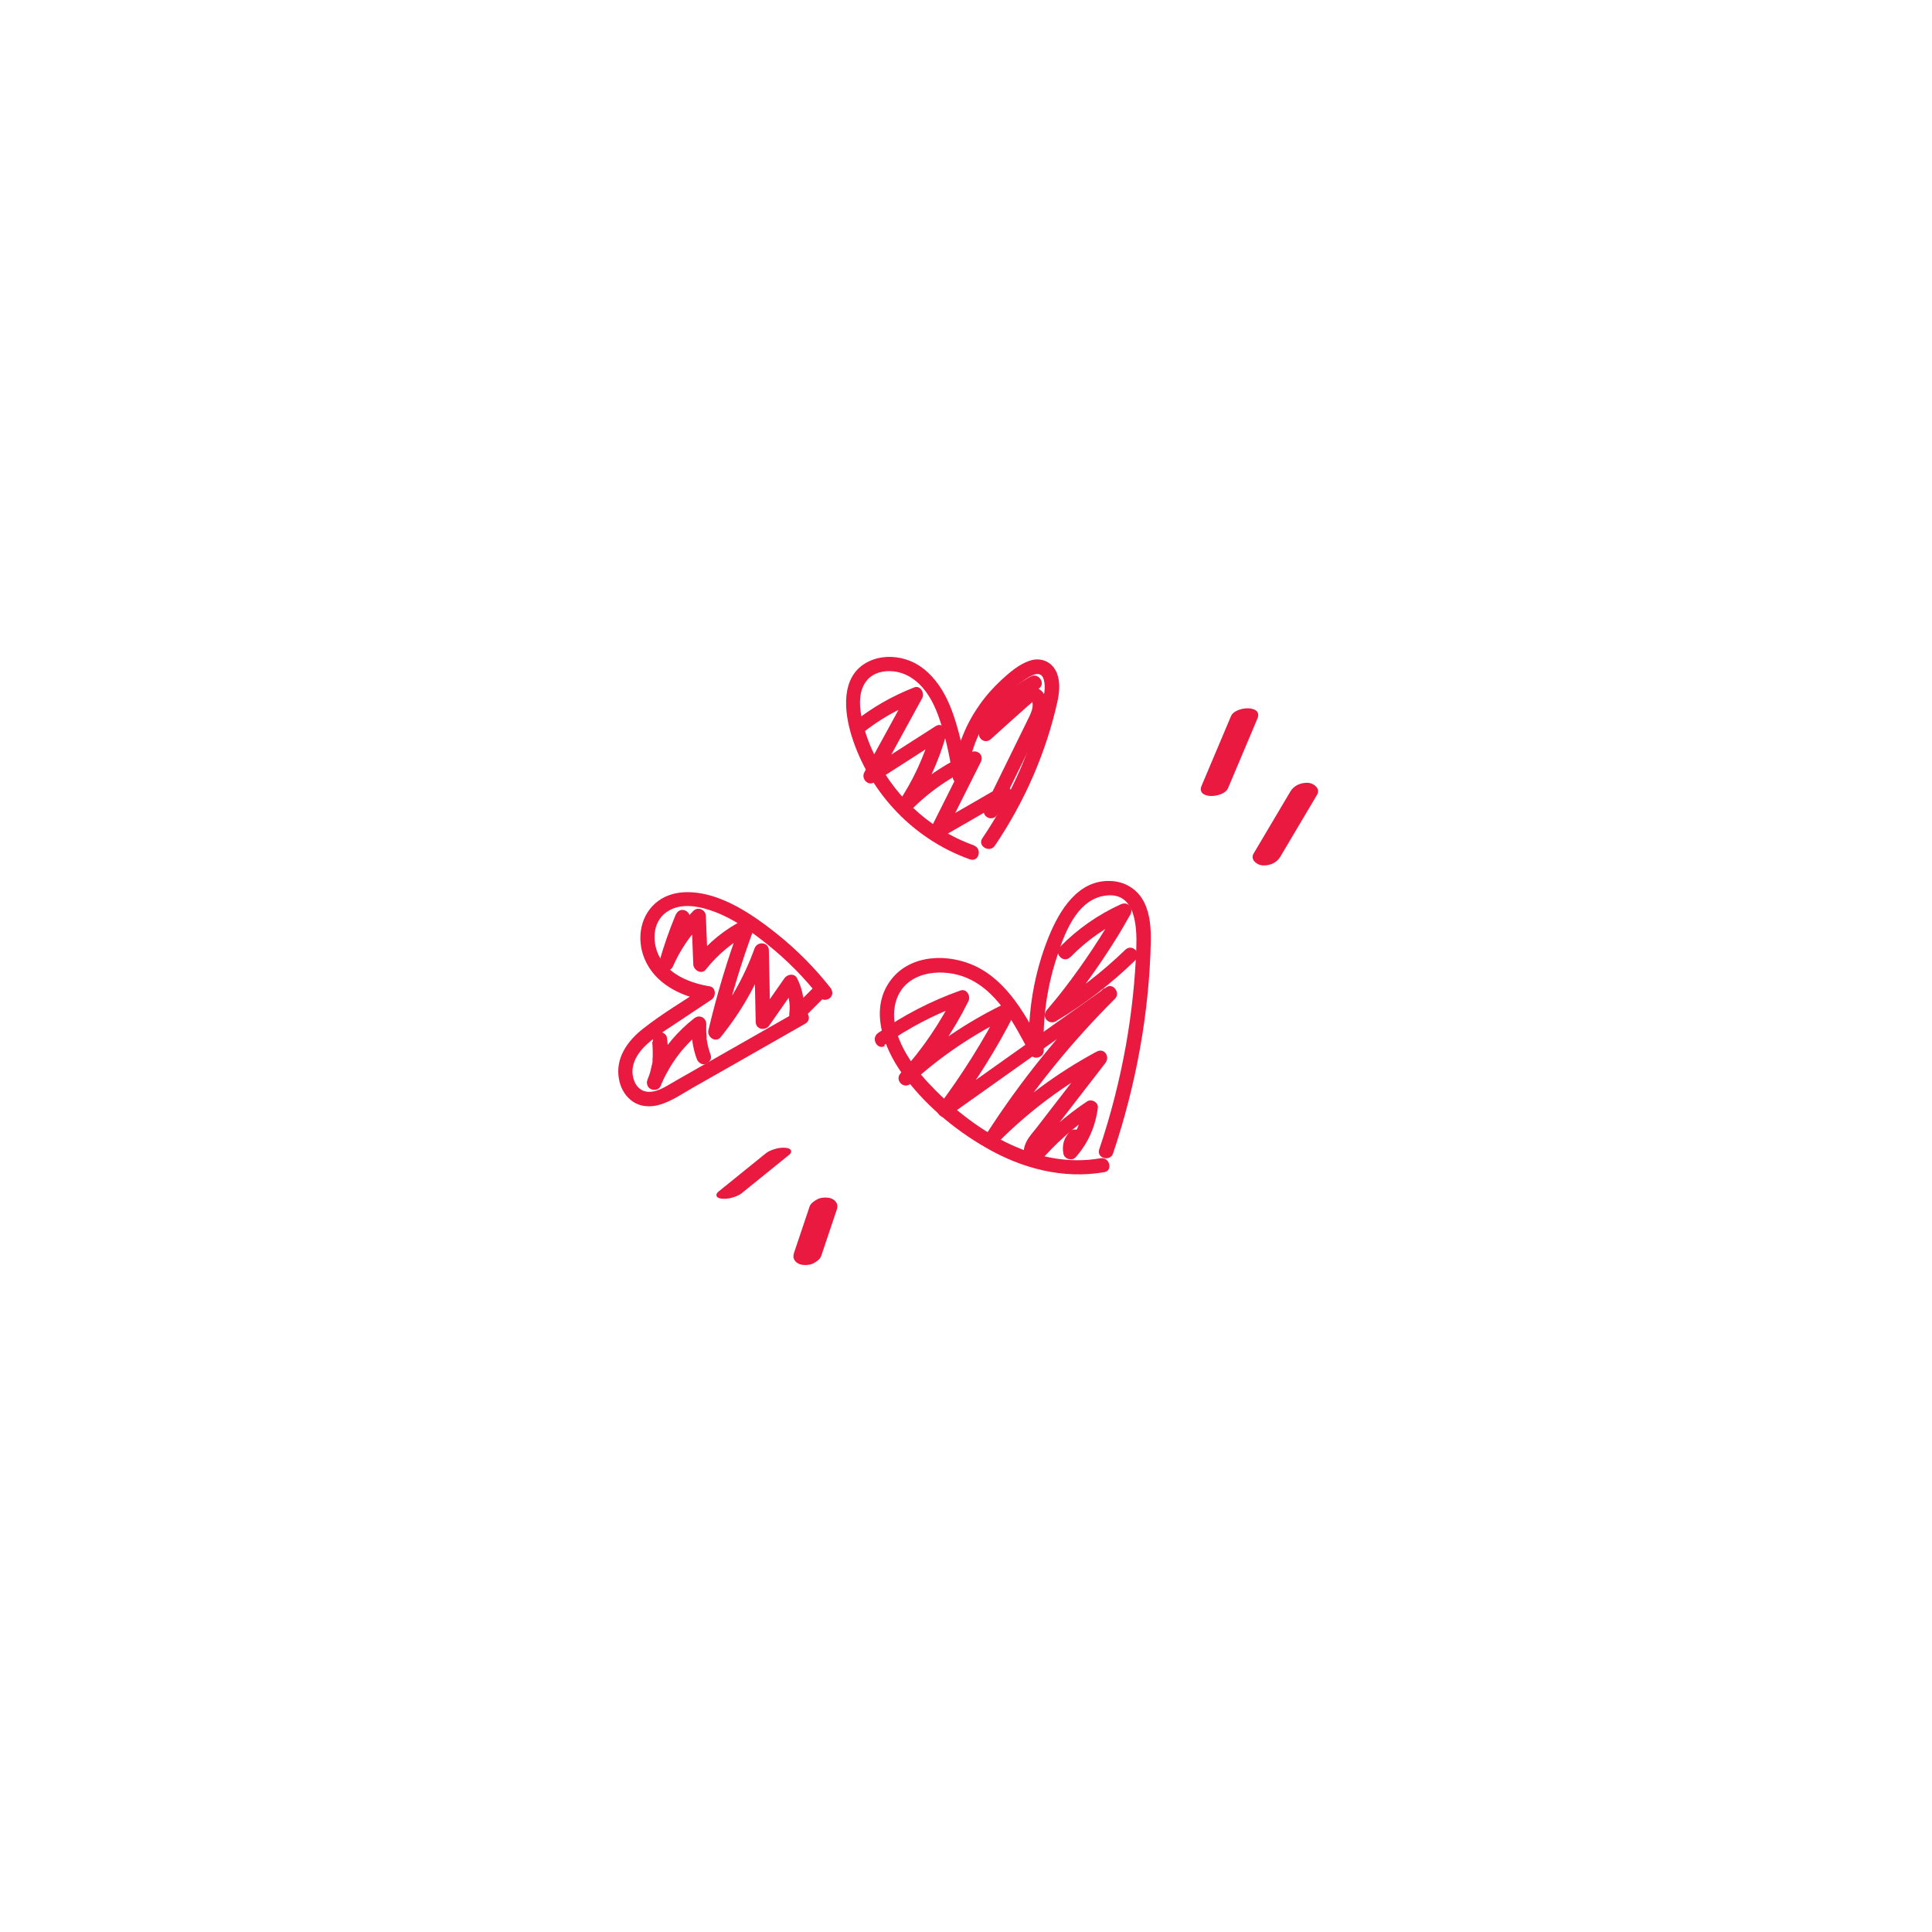
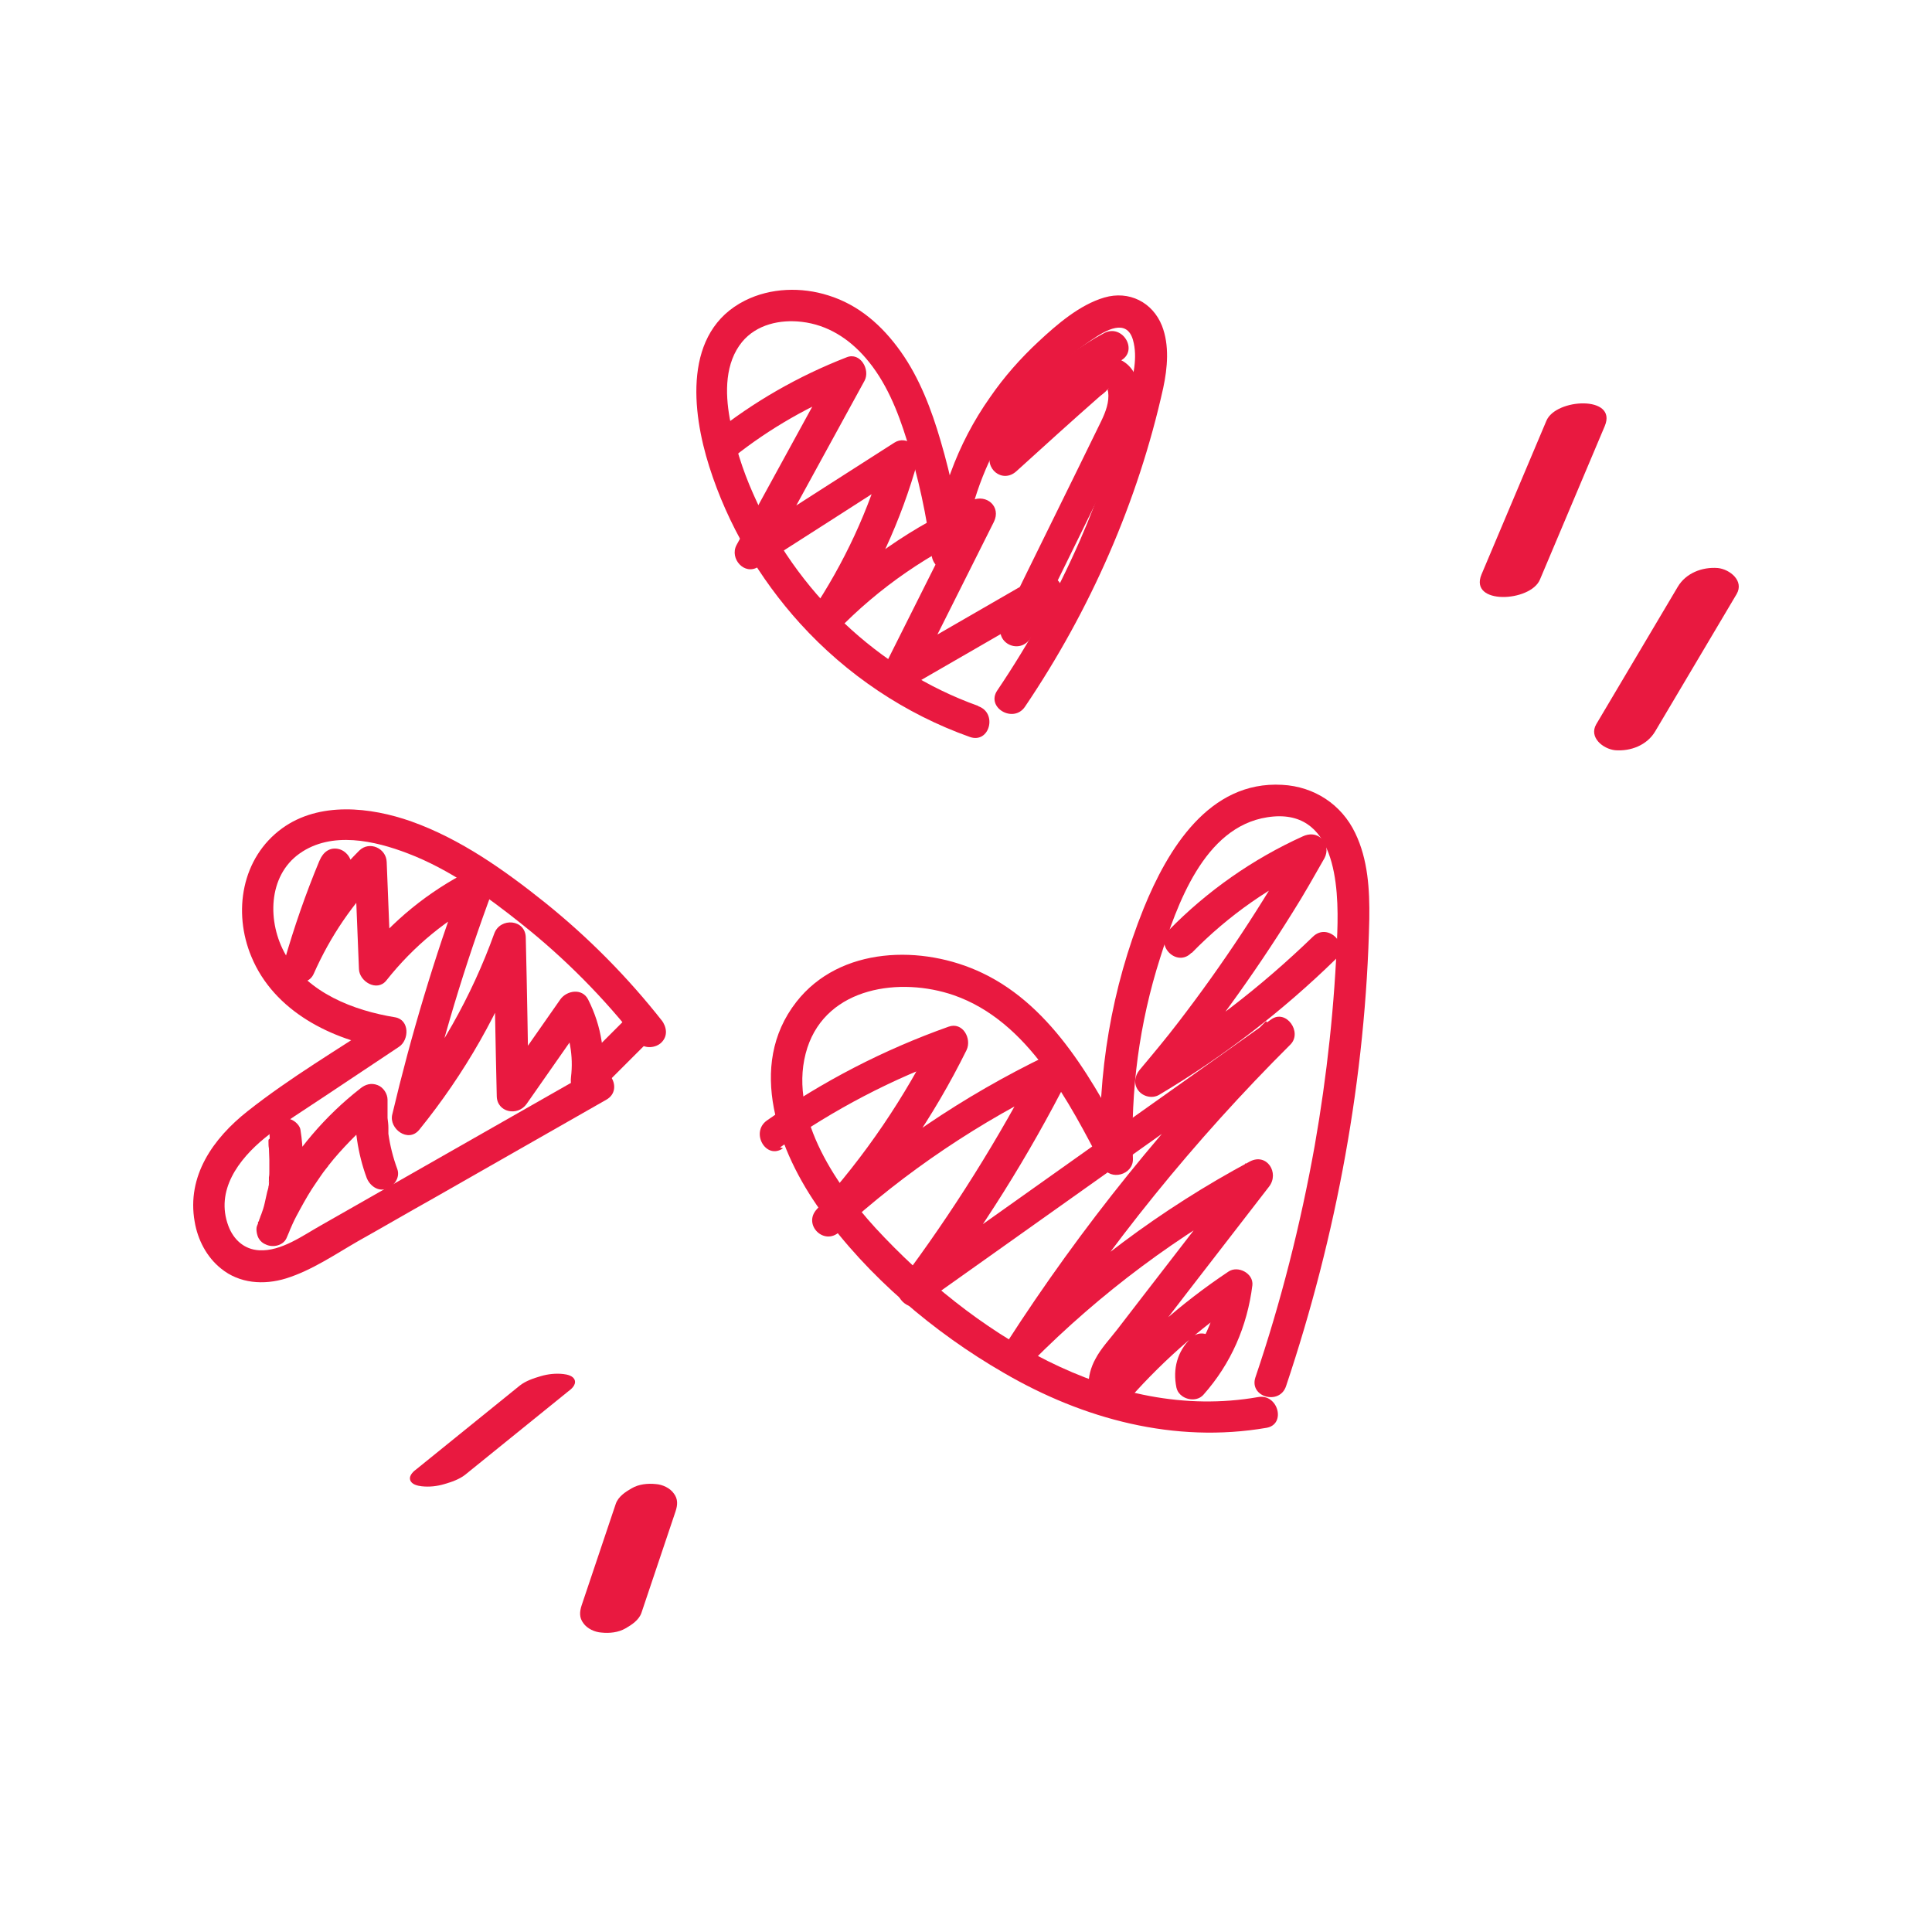
<svg xmlns="http://www.w3.org/2000/svg" width="100" height="100" viewBox="0 0 100 100" fill="none">
-   <path d="M50.395 43.751C48.045 42.911 46.125 41.061 45.125 38.781C44.875 38.221 44.685 37.621 44.575 37.011C44.465 36.401 44.465 35.711 44.865 35.221C45.205 34.811 45.755 34.691 46.265 34.751C46.865 34.821 47.365 35.141 47.755 35.591C48.235 36.141 48.515 36.841 48.725 37.521C48.995 38.401 49.195 39.301 49.305 40.211C49.365 40.691 50.005 40.701 50.055 40.211C50.255 38.201 51.395 36.281 53.075 35.161C53.385 34.951 53.875 34.661 54.025 35.171C54.145 35.591 54.025 36.041 53.925 36.451C53.645 37.621 53.265 38.771 52.785 39.871C52.245 41.101 51.595 42.281 50.845 43.391C50.575 43.791 51.225 44.171 51.495 43.771C53.025 41.511 54.145 38.961 54.735 36.301C54.835 35.831 54.885 35.301 54.705 34.841C54.485 34.291 53.935 34.011 53.355 34.181C52.775 34.351 52.245 34.811 51.815 35.211C51.385 35.611 51.005 36.041 50.675 36.521C49.905 37.611 49.445 38.891 49.315 40.221H50.065C49.955 39.311 49.775 38.411 49.515 37.531C49.305 36.811 49.025 36.071 48.585 35.451C48.145 34.831 47.595 34.351 46.885 34.131C46.255 33.931 45.535 33.951 44.935 34.251C43.475 34.981 43.685 36.851 44.095 38.141C44.525 39.501 45.265 40.761 46.225 41.821C47.315 43.021 48.685 43.941 50.205 44.481C50.665 44.641 50.855 43.921 50.405 43.761L50.395 43.751Z" fill="#E91940" />
-   <path d="M42.995 51.142C42.184 50.112 41.264 49.182 40.245 48.362C39.294 47.602 38.264 46.872 37.114 46.462C36.154 46.122 34.955 45.992 34.084 46.622C33.135 47.312 32.925 48.582 33.364 49.632C33.895 50.912 35.245 51.582 36.544 51.792L36.455 51.102C35.395 51.802 34.275 52.462 33.275 53.252C32.465 53.892 31.845 54.772 32.035 55.842C32.105 56.262 32.315 56.672 32.654 56.942C33.084 57.292 33.654 57.332 34.175 57.172C34.785 56.982 35.334 56.602 35.874 56.292C36.465 55.962 37.044 55.622 37.635 55.292C38.984 54.522 40.334 53.752 41.684 52.982C42.105 52.742 41.724 52.092 41.304 52.332C39.205 53.532 37.105 54.722 35.005 55.922C34.575 56.162 34.065 56.542 33.544 56.512C33.194 56.492 32.944 56.262 32.825 55.942C32.514 55.112 33.065 54.382 33.675 53.882C34.124 53.512 34.624 53.212 35.114 52.882C35.684 52.502 36.255 52.122 36.825 51.742C37.065 51.582 37.075 51.112 36.734 51.052C35.755 50.892 34.694 50.482 34.164 49.582C33.734 48.832 33.745 47.742 34.495 47.212C35.245 46.682 36.255 46.912 37.035 47.212C38.005 47.582 38.895 48.222 39.694 48.862C40.715 49.672 41.645 50.612 42.444 51.642C42.575 51.802 42.844 51.772 42.974 51.642C43.135 51.482 43.094 51.272 42.974 51.112L42.995 51.142Z" fill="#E91940" />
-   <path d="M56.955 59.952C53.515 60.552 50.235 58.412 47.995 55.992C47.025 54.932 45.905 53.272 46.395 51.762C46.865 50.332 48.575 50.102 49.825 50.532C51.575 51.142 52.525 53.032 53.325 54.562C53.495 54.892 54.035 54.742 54.025 54.372C53.965 52.772 54.175 51.182 54.665 49.652C55.055 48.422 55.685 46.592 57.175 46.362C58.775 46.112 58.855 47.952 58.815 49.062C58.755 50.742 58.575 52.412 58.285 54.062C57.955 55.902 57.495 57.722 56.895 59.492C56.745 59.952 57.465 60.152 57.615 59.692C58.795 56.172 59.485 52.452 59.565 48.742C59.575 48.062 59.535 47.352 59.235 46.732C58.915 46.062 58.275 45.642 57.525 45.602C55.805 45.502 54.835 47.122 54.275 48.502C53.525 50.362 53.185 52.382 53.265 54.382L53.965 54.192C53.135 52.622 52.175 50.812 50.495 50.012C49.095 49.342 47.155 49.382 46.135 50.692C44.965 52.192 45.715 54.202 46.705 55.582C47.805 57.122 49.365 58.442 50.995 59.382C52.865 60.472 55.005 61.042 57.155 60.672C57.625 60.592 57.425 59.862 56.955 59.952Z" fill="#E91940" />
-   <path d="M45.755 54.1C47.015 53.211 48.385 52.49 49.845 51.971L49.425 51.42C48.685 52.92 47.745 54.31 46.615 55.55C46.285 55.91 46.785 56.41 47.145 56.081C48.695 54.66 50.445 53.49 52.335 52.581L51.825 52.071C50.885 53.891 49.795 55.63 48.565 57.27C48.345 57.571 48.785 57.99 49.075 57.781C51.915 55.761 54.755 53.751 57.595 51.73L57.145 51.141C54.855 53.431 52.815 55.961 51.065 58.681C50.835 59.041 51.355 59.431 51.655 59.13C53.265 57.511 55.095 56.141 57.115 55.06L56.665 54.471C55.855 55.52 55.035 56.581 54.225 57.63L53.655 58.37C53.485 58.59 53.275 58.81 53.145 59.06C52.935 59.441 52.875 60.011 53.335 60.23C53.475 60.3 53.675 60.3 53.785 60.17C54.615 59.2 55.565 58.35 56.625 57.641L56.065 57.321C55.975 58.081 55.645 58.791 55.135 59.361L55.765 59.531C55.735 59.361 55.785 59.221 55.915 59.1C56.265 58.761 55.725 58.23 55.385 58.571C55.065 58.88 54.955 59.291 55.045 59.73C55.105 60.001 55.495 60.1 55.675 59.901C56.325 59.17 56.705 58.291 56.825 57.331C56.855 57.05 56.485 56.861 56.265 57.011C55.155 57.751 54.145 58.641 53.275 59.66L53.725 59.6C53.735 59.67 53.745 59.681 53.745 59.641C53.745 59.6 53.755 59.571 53.775 59.541C53.795 59.48 53.835 59.42 53.865 59.37C54.005 59.151 54.185 58.95 54.345 58.74C54.655 58.34 54.965 57.931 55.275 57.531C55.925 56.691 56.565 55.861 57.215 55.02C57.465 54.7 57.165 54.221 56.765 54.431C54.695 55.541 52.805 56.95 51.155 58.62L51.745 59.071C53.465 56.401 55.465 53.931 57.715 51.691C58.005 51.401 57.615 50.85 57.265 51.1C54.425 53.12 51.585 55.13 48.745 57.151L49.255 57.66C50.495 56.031 51.585 54.291 52.515 52.461C52.695 52.12 52.345 51.781 52.005 51.95C50.055 52.891 48.255 54.111 46.665 55.571L47.195 56.1C48.365 54.821 49.355 53.38 50.125 51.821C50.255 51.55 50.035 51.151 49.705 51.27C48.185 51.81 46.755 52.55 45.445 53.471C45.055 53.751 45.425 54.401 45.825 54.12L45.755 54.1Z" fill="#E91940" />
-   <path d="M55.404 49.54C56.264 48.66 57.264 47.96 58.395 47.45L57.885 46.94C57.054 48.41 56.124 49.82 55.094 51.16C54.804 51.54 54.495 51.91 54.184 52.28C54.065 52.42 54.035 52.62 54.154 52.77C54.264 52.91 54.474 52.96 54.635 52.87C56.135 51.98 57.525 50.91 58.775 49.69C59.124 49.35 58.594 48.82 58.245 49.16C57.035 50.33 55.705 51.36 54.255 52.22L54.705 52.81C55.825 51.48 56.855 50.06 57.775 48.58C58.035 48.17 58.275 47.74 58.514 47.32C58.594 47.17 58.575 46.98 58.455 46.87C58.325 46.74 58.154 46.74 58.005 46.81C56.834 47.34 55.764 48.09 54.864 49.01C54.525 49.36 55.054 49.89 55.395 49.54H55.404Z" fill="#E91940" />
-   <path d="M44.664 37.922C45.505 37.252 46.465 36.702 47.465 36.312L47.044 35.762C46.275 37.172 45.505 38.572 44.734 39.982C44.565 40.302 44.925 40.702 45.245 40.492C46.414 39.742 47.594 38.992 48.764 38.232L48.215 37.812C47.844 39.152 47.255 40.412 46.484 41.562C46.245 41.922 46.785 42.322 47.075 42.012C48.075 40.972 49.275 40.152 50.594 39.582L50.084 39.072C49.455 40.332 48.825 41.582 48.194 42.842C48.035 43.172 48.364 43.552 48.705 43.352C49.844 42.692 50.995 42.032 52.135 41.372L51.624 40.862C51.395 41.182 51.164 41.502 50.934 41.812L51.584 42.192C52.304 40.722 53.025 39.262 53.745 37.792C53.995 37.282 54.304 36.732 54.135 36.142C54.065 35.902 53.904 35.692 53.654 35.612C53.315 35.512 53.025 35.692 52.785 35.902C52.105 36.502 51.434 37.122 50.764 37.732L51.355 38.182C51.855 37.102 52.684 36.222 53.734 35.662C54.164 35.432 53.785 34.792 53.355 35.012C52.205 35.622 51.255 36.612 50.705 37.802C50.525 38.182 50.965 38.552 51.294 38.252C51.944 37.662 52.594 37.072 53.255 36.492C53.304 36.452 53.374 36.402 53.414 36.352C53.495 36.252 53.425 36.372 53.434 36.312C53.434 36.312 53.414 36.302 53.414 36.292C53.404 36.272 53.414 36.292 53.425 36.322C53.425 36.282 53.444 36.412 53.444 36.392C53.474 36.632 53.385 36.862 53.285 37.072C52.514 38.652 51.734 40.222 50.965 41.802C50.745 42.242 51.334 42.572 51.614 42.182C51.844 41.862 52.075 41.542 52.304 41.232C52.535 40.922 52.094 40.542 51.794 40.722C50.654 41.382 49.505 42.042 48.364 42.702L48.874 43.212C49.505 41.952 50.135 40.702 50.764 39.442C50.944 39.082 50.594 38.782 50.255 38.932C48.874 39.532 47.624 40.402 46.584 41.482L47.175 41.932C47.984 40.732 48.594 39.402 48.984 38.002C49.065 37.692 48.715 37.402 48.434 37.582C47.264 38.332 46.084 39.082 44.914 39.842L45.425 40.352C46.194 38.942 46.965 37.542 47.734 36.132C47.874 35.872 47.635 35.452 47.315 35.582C46.184 36.022 45.135 36.622 44.184 37.382C44.025 37.512 44.054 37.782 44.184 37.912C44.344 38.072 44.554 38.042 44.715 37.912L44.664 37.922Z" fill="#E91940" />
-   <path d="M34.955 47.391C34.635 48.161 34.365 48.941 34.135 49.741C34.025 50.141 34.645 50.431 34.825 50.031C35.215 49.151 35.745 48.371 36.425 47.691L35.785 47.421C35.815 48.251 35.855 49.091 35.885 49.921C35.895 50.211 36.305 50.461 36.525 50.191C37.165 49.381 37.955 48.731 38.865 48.271L38.315 47.851C37.655 49.641 37.105 51.471 36.665 53.331C36.585 53.661 37.035 54.001 37.295 53.691C38.365 52.371 39.205 50.901 39.785 49.301L39.045 49.201C39.065 50.431 39.085 51.661 39.115 52.891C39.115 53.281 39.605 53.381 39.815 53.081C40.295 52.391 40.775 51.711 41.255 51.021H40.605C40.825 51.461 40.915 51.961 40.855 52.451C40.835 52.621 40.875 52.781 41.025 52.871C41.165 52.951 41.365 52.931 41.475 52.811C41.845 52.441 42.215 52.071 42.585 51.701C42.925 51.361 42.395 50.831 42.055 51.171C41.685 51.541 41.315 51.911 40.945 52.281L41.575 52.641C41.675 51.941 41.575 51.261 41.255 50.631C41.115 50.361 40.755 50.421 40.605 50.631C40.125 51.321 39.645 52.001 39.165 52.691L39.865 52.881C39.845 51.651 39.825 50.421 39.795 49.191C39.795 48.751 39.195 48.701 39.055 49.091C38.525 50.561 37.745 51.941 36.755 53.151L37.385 53.511C37.815 51.651 38.365 49.821 39.035 48.031C39.155 47.701 38.755 47.471 38.485 47.611C37.515 48.101 36.665 48.791 35.995 49.641L36.635 49.911C36.605 49.081 36.565 48.241 36.535 47.411C36.525 47.091 36.135 46.911 35.895 47.141C35.175 47.861 34.585 48.701 34.175 49.631L34.865 49.921C35.095 49.121 35.365 48.341 35.685 47.571C35.765 47.381 35.605 47.161 35.425 47.111C35.205 47.051 35.045 47.181 34.965 47.371L34.955 47.391Z" fill="#E91940" />
-   <path d="M33.765 53.922C33.765 53.922 33.775 54.011 33.765 53.952C33.755 53.892 33.765 53.971 33.765 53.981C33.765 54.032 33.765 54.072 33.775 54.121C33.775 54.212 33.785 54.301 33.785 54.392C33.785 54.481 33.785 54.572 33.785 54.661C33.785 54.712 33.785 54.752 33.775 54.801C33.775 54.831 33.775 54.852 33.775 54.882C33.775 54.892 33.765 54.971 33.775 54.911C33.785 54.852 33.775 54.941 33.775 54.941C33.775 54.962 33.775 54.992 33.765 55.011C33.765 55.051 33.745 55.102 33.735 55.142C33.715 55.231 33.695 55.322 33.675 55.411C33.655 55.502 33.625 55.592 33.595 55.672C33.575 55.712 33.565 55.761 33.545 55.801C33.545 55.822 33.535 55.842 33.515 55.861L33.535 55.822C33.535 55.822 33.525 55.852 33.515 55.871L34.205 56.161C34.205 56.161 34.215 56.132 34.225 56.111C34.225 56.111 34.195 56.181 34.215 56.142C34.225 56.111 34.235 56.092 34.255 56.062C34.285 56.002 34.305 55.941 34.335 55.882C34.385 55.772 34.445 55.661 34.505 55.551C34.625 55.331 34.745 55.121 34.885 54.922C34.955 54.822 35.025 54.712 35.105 54.611C35.125 54.592 35.145 54.562 35.155 54.541C35.155 54.541 35.105 54.611 35.145 54.562C35.145 54.562 35.165 54.541 35.165 54.532C35.205 54.481 35.245 54.431 35.295 54.371C35.455 54.181 35.625 54.002 35.795 53.831C35.995 53.632 36.215 53.441 36.435 53.272L35.795 53.002C35.765 53.611 35.855 54.242 36.065 54.812C36.135 54.992 36.325 55.142 36.525 55.072C36.705 55.011 36.855 54.812 36.785 54.611C36.685 54.342 36.615 54.062 36.575 53.782C36.575 53.761 36.575 53.742 36.575 53.721C36.575 53.772 36.575 53.782 36.575 53.731C36.575 53.702 36.575 53.672 36.575 53.642C36.575 53.562 36.565 53.492 36.555 53.411C36.555 53.272 36.555 53.121 36.555 52.981C36.555 52.842 36.455 52.691 36.325 52.642C36.175 52.581 36.035 52.621 35.915 52.721C35.095 53.361 34.405 54.172 33.905 55.081C33.755 55.361 33.615 55.642 33.495 55.941C33.465 56.022 33.495 56.161 33.535 56.231C33.575 56.301 33.635 56.352 33.715 56.382C33.875 56.452 34.105 56.401 34.185 56.231C34.365 55.831 34.485 55.422 34.535 54.992C34.585 54.562 34.585 54.132 34.515 53.691C34.505 53.602 34.415 53.511 34.345 53.471C34.265 53.422 34.145 53.401 34.055 53.431C33.965 53.462 33.875 53.522 33.835 53.602C33.785 53.691 33.785 53.782 33.795 53.892L33.765 53.922Z" fill="#E91940" />
-   <path d="M63.715 37.071L62.194 40.671C61.895 41.391 63.344 41.321 63.565 40.791L65.085 37.191C65.385 36.471 63.934 36.541 63.715 37.071Z" fill="#E91940" />
-   <path d="M66.794 40.961L64.885 44.181C64.704 44.491 65.044 44.761 65.325 44.791C65.695 44.821 66.075 44.671 66.264 44.351L68.174 41.131C68.355 40.821 68.014 40.551 67.734 40.521C67.365 40.491 66.984 40.641 66.794 40.961Z" fill="#E91940" />
-   <path d="M38.375 61.772L40.785 59.822C40.855 59.772 40.975 59.672 40.945 59.562C40.915 59.452 40.765 59.422 40.675 59.412C40.495 59.392 40.315 59.412 40.145 59.462C39.975 59.512 39.795 59.572 39.655 59.682L37.245 61.632C37.175 61.682 37.055 61.782 37.085 61.892C37.115 62.002 37.265 62.032 37.355 62.042C37.535 62.062 37.715 62.042 37.885 61.992C38.055 61.942 38.235 61.882 38.375 61.772Z" fill="#E91940" />
-   <path d="M42.504 65.011L43.304 62.631C43.354 62.481 43.364 62.341 43.264 62.211C43.174 62.081 42.994 62.001 42.844 61.991C42.654 61.971 42.444 61.991 42.274 62.091C42.134 62.171 41.964 62.281 41.904 62.451L41.104 64.831C41.054 64.981 41.044 65.121 41.144 65.251C41.234 65.381 41.414 65.461 41.564 65.471C41.754 65.491 41.964 65.471 42.134 65.371C42.274 65.291 42.444 65.181 42.504 65.011Z" fill="#E91940" />
+   <path d="M50.623 36.535C45.434 34.68 41.193 30.594 38.985 25.559C38.433 24.322 38.013 22.997 37.77 21.65C37.527 20.303 37.527 18.779 38.411 17.697C39.162 16.791 40.376 16.526 41.502 16.659C42.828 16.814 43.932 17.52 44.793 18.514C45.853 19.729 46.471 21.275 46.935 22.776C47.532 24.72 47.973 26.707 48.216 28.717C48.349 29.777 49.762 29.799 49.873 28.717C50.314 24.278 52.832 20.038 56.542 17.564C57.227 17.101 58.309 16.46 58.64 17.587C58.905 18.514 58.64 19.508 58.419 20.413C57.801 22.997 56.962 25.537 55.901 27.966C54.709 30.683 53.273 33.288 51.617 35.74C51.021 36.623 52.456 37.462 53.053 36.579C56.431 31.588 58.905 25.956 60.208 20.082C60.429 19.044 60.539 17.874 60.142 16.858C59.656 15.643 58.441 15.025 57.16 15.4C55.879 15.776 54.709 16.791 53.759 17.675C52.81 18.558 51.971 19.508 51.242 20.568C49.541 22.975 48.525 25.802 48.238 28.739H49.895C49.652 26.729 49.254 24.742 48.68 22.798C48.216 21.208 47.598 19.574 46.626 18.205C45.654 16.836 44.44 15.776 42.872 15.29C41.48 14.848 39.89 14.892 38.565 15.555C35.341 17.167 35.805 21.297 36.71 24.146C37.66 27.149 39.294 29.932 41.414 32.273C43.821 34.923 46.847 36.955 50.204 38.147C51.22 38.5 51.639 36.91 50.645 36.557L50.623 36.535Z" fill="#E91940" />
+   <path d="M34.281 52.855C32.492 50.58 30.46 48.526 28.207 46.715C26.109 45.037 23.835 43.425 21.295 42.519C19.175 41.769 16.525 41.481 14.604 42.873C12.505 44.397 12.042 47.201 13.013 49.52C14.184 52.347 17.165 53.827 20.036 54.29L19.837 52.767C17.497 54.312 15.023 55.77 12.815 57.515C11.026 58.928 9.657 60.871 10.076 63.234C10.231 64.162 10.695 65.067 11.445 65.664C12.395 66.437 13.654 66.525 14.802 66.172C16.149 65.752 17.364 64.913 18.557 64.228C19.86 63.499 21.14 62.749 22.443 62.02C25.425 60.319 28.406 58.619 31.388 56.918C32.315 56.388 31.476 54.953 30.548 55.483C25.911 58.133 21.273 60.761 16.635 63.411C15.686 63.941 14.559 64.78 13.411 64.714C12.638 64.67 12.086 64.162 11.821 63.455C11.136 61.622 12.351 60.01 13.698 58.906C14.692 58.089 15.796 57.426 16.878 56.697C18.137 55.858 19.396 55.019 20.655 54.18C21.185 53.827 21.207 52.789 20.456 52.656C18.292 52.303 15.951 51.397 14.78 49.41C13.831 47.753 13.853 45.346 15.509 44.176C17.165 43.005 19.396 43.513 21.118 44.176C23.261 44.993 25.226 46.406 26.993 47.82C29.245 49.608 31.299 51.684 33.066 53.959C33.353 54.312 33.949 54.246 34.236 53.959C34.59 53.606 34.501 53.142 34.236 52.789L34.281 52.855Z" fill="#E91940" />
+   <path d="M65.111 72.314C57.514 73.639 50.27 68.913 45.323 63.569C43.181 61.228 40.708 57.562 41.79 54.227C42.828 51.069 46.604 50.561 49.365 51.511C53.229 52.858 55.327 57.032 57.094 60.411C57.47 61.139 58.662 60.808 58.64 59.991C58.508 56.458 58.971 52.946 60.053 49.567C60.915 46.851 62.306 42.809 65.597 42.301C69.13 41.749 69.307 45.813 69.218 48.264C69.086 51.974 68.688 55.662 68.048 59.306C67.319 63.37 66.303 67.389 64.978 71.298C64.647 72.314 66.237 72.756 66.568 71.74C69.174 63.966 70.698 55.751 70.875 47.557C70.897 46.056 70.808 44.488 70.146 43.119C69.439 41.639 68.026 40.711 66.37 40.623C62.571 40.402 60.429 43.98 59.192 47.028C57.536 51.135 56.785 55.596 56.962 60.013L58.508 59.593C56.675 56.126 54.554 52.129 50.844 50.362C47.752 48.883 43.468 48.971 41.215 51.864C38.632 55.177 40.288 59.615 42.474 62.663C44.904 66.064 48.349 68.979 51.949 71.055C56.078 73.462 60.804 74.721 65.552 73.904C66.59 73.727 66.149 72.115 65.111 72.314Z" fill="#E91940" />
+   <path d="M40.376 59.39C43.158 57.425 46.184 55.835 49.408 54.686L48.481 53.472C46.846 56.784 44.771 59.854 42.275 62.593C41.546 63.388 42.651 64.492 43.446 63.763C46.869 60.627 50.733 58.043 54.907 56.034L53.781 54.907C51.705 58.927 49.298 62.769 46.581 66.391C46.096 67.054 47.067 67.981 47.708 67.517C53.98 63.056 60.252 58.617 66.524 54.156L65.53 52.853C60.472 57.911 55.967 63.498 52.103 69.505C51.595 70.3 52.743 71.161 53.406 70.499C56.961 66.921 61.003 63.896 65.464 61.511L64.47 60.208C62.681 62.526 60.87 64.867 59.081 67.186L57.822 68.82C57.447 69.306 56.983 69.792 56.696 70.344C56.232 71.183 56.1 72.442 57.116 72.928C57.425 73.083 57.867 73.083 58.109 72.796C59.943 70.653 62.041 68.776 64.382 67.208L63.145 66.502C62.946 68.18 62.217 69.748 61.091 71.007L62.482 71.382C62.416 71.007 62.526 70.698 62.813 70.433C63.586 69.682 62.394 68.511 61.643 69.262C60.936 69.947 60.693 70.852 60.892 71.824C61.025 72.42 61.886 72.641 62.283 72.199C63.719 70.587 64.558 68.644 64.823 66.524C64.889 65.905 64.072 65.486 63.586 65.817C61.135 67.451 58.905 69.417 56.983 71.669L57.977 71.537C57.999 71.691 58.021 71.713 58.021 71.625C58.021 71.537 58.043 71.471 58.087 71.404C58.132 71.272 58.22 71.139 58.286 71.029C58.595 70.543 58.993 70.101 59.346 69.638C60.031 68.754 60.715 67.849 61.4 66.965C62.836 65.11 64.249 63.277 65.684 61.422C66.237 60.715 65.574 59.655 64.691 60.119C60.119 62.571 55.945 65.684 52.301 69.373L53.604 70.366C57.403 64.47 61.82 59.015 66.789 54.068C67.429 53.428 66.568 52.213 65.795 52.765C59.523 57.226 53.251 61.665 46.979 66.126L48.105 67.252C50.844 63.653 53.251 59.81 55.305 55.769C55.702 55.018 54.929 54.267 54.178 54.642C49.872 56.718 45.897 59.413 42.386 62.637L43.556 63.807C46.14 60.98 48.326 57.8 50.027 54.355C50.314 53.759 49.828 52.876 49.099 53.141C45.742 54.333 42.584 55.967 39.691 57.999C38.83 58.617 39.647 60.053 40.53 59.435L40.376 59.39Z" fill="#E91940" />
+   <path d="M61.688 49.32C63.587 47.376 65.795 45.83 68.291 44.704L67.165 43.578C65.332 46.824 63.278 49.938 61.003 52.897C60.362 53.737 59.678 54.554 58.993 55.371C58.728 55.68 58.662 56.122 58.927 56.453C59.17 56.762 59.634 56.873 59.987 56.674C63.3 54.708 66.369 52.345 69.13 49.651C69.903 48.9 68.732 47.73 67.96 48.48C65.287 51.064 62.35 53.339 59.148 55.238L60.142 56.541C62.615 53.604 64.89 50.468 66.921 47.2C67.496 46.294 68.026 45.344 68.556 44.417C68.732 44.086 68.688 43.666 68.423 43.423C68.136 43.136 67.761 43.136 67.43 43.291C64.846 44.461 62.483 46.117 60.495 48.149C59.744 48.922 60.915 50.093 61.666 49.32H61.688Z" fill="#E91940" />
+   <path d="M37.968 23.661C39.823 22.182 41.944 20.967 44.152 20.106L43.224 18.891C41.524 22.005 39.823 25.097 38.123 28.211C37.748 28.918 38.542 29.801 39.249 29.337C41.833 27.681 44.439 26.024 47.023 24.346L45.808 23.419C44.991 26.378 43.688 29.16 41.988 31.7C41.458 32.495 42.65 33.379 43.291 32.694C45.499 30.397 48.149 28.586 51.064 27.327L49.938 26.201C48.547 28.984 47.155 31.744 45.764 34.527C45.411 35.256 46.139 36.095 46.89 35.653C49.408 34.196 51.948 32.738 54.465 31.28L53.339 30.154C52.831 30.861 52.323 31.568 51.815 32.252L53.251 33.091C54.841 29.845 56.431 26.621 58.021 23.374C58.573 22.248 59.258 21.033 58.882 19.73C58.728 19.2 58.374 18.737 57.822 18.56C57.071 18.339 56.431 18.737 55.901 19.2C54.399 20.526 52.919 21.895 51.44 23.242L52.743 24.236C53.847 21.851 55.68 19.907 57.999 18.67C58.948 18.162 58.109 16.749 57.16 17.235C54.62 18.582 52.522 20.768 51.307 23.396C50.91 24.236 51.882 25.053 52.61 24.39C54.046 23.087 55.481 21.784 56.939 20.503C57.049 20.415 57.204 20.305 57.292 20.194C57.469 19.973 57.314 20.238 57.336 20.106C57.336 20.106 57.292 20.084 57.292 20.062C57.27 20.017 57.292 20.062 57.314 20.128C57.314 20.04 57.358 20.327 57.358 20.282C57.425 20.812 57.226 21.32 57.005 21.784C55.304 25.274 53.582 28.741 51.882 32.23C51.396 33.202 52.699 33.931 53.317 33.069C53.825 32.363 54.333 31.656 54.841 30.971C55.349 30.287 54.377 29.448 53.715 29.845C51.197 31.303 48.657 32.76 46.139 34.218L47.266 35.344C48.657 32.561 50.048 29.801 51.44 27.018C51.837 26.223 51.064 25.561 50.313 25.892C47.266 27.217 44.505 29.138 42.209 31.523L43.511 32.517C45.3 29.867 46.648 26.93 47.509 23.838C47.685 23.154 46.913 22.513 46.294 22.911C43.71 24.567 41.104 26.223 38.52 27.902L39.647 29.028C41.347 25.914 43.048 22.822 44.748 19.708C45.057 19.134 44.527 18.207 43.821 18.494C41.325 19.465 39.006 20.791 36.908 22.469C36.555 22.756 36.621 23.352 36.908 23.639C37.262 23.993 37.725 23.926 38.079 23.639L37.968 23.661Z" fill="#E91940" />
+   <path d="M16.525 44.572C15.818 46.273 15.222 47.995 14.714 49.762C14.471 50.645 15.841 51.286 16.238 50.403C17.099 48.459 18.27 46.736 19.771 45.235L18.358 44.639C18.424 46.471 18.513 48.327 18.579 50.16C18.601 50.8 19.506 51.352 19.992 50.756C21.406 48.967 23.15 47.532 25.16 46.516L23.945 45.588C22.488 49.541 21.273 53.583 20.302 57.69C20.125 58.419 21.119 59.17 21.693 58.485C24.056 55.57 25.911 52.324 27.192 48.79L25.558 48.569C25.602 51.286 25.646 54.002 25.712 56.719C25.712 57.58 26.794 57.801 27.258 57.138C28.318 55.614 29.378 54.113 30.438 52.589H29.003C29.489 53.561 29.687 54.665 29.555 55.747C29.511 56.122 29.599 56.476 29.93 56.674C30.239 56.851 30.681 56.807 30.924 56.542C31.741 55.725 32.558 54.908 33.376 54.091C34.126 53.34 32.956 52.169 32.205 52.92C31.388 53.737 30.571 54.554 29.754 55.371L31.145 56.166C31.366 54.621 31.145 53.119 30.438 51.728C30.129 51.131 29.334 51.264 29.003 51.728C27.943 53.251 26.883 54.753 25.823 56.277L27.369 56.697C27.324 53.98 27.28 51.264 27.214 48.547C27.214 47.576 25.889 47.465 25.58 48.327C24.409 51.573 22.687 54.621 20.5 57.293L21.892 58.088C22.841 53.98 24.056 49.939 25.535 45.986C25.801 45.257 24.917 44.749 24.321 45.058C22.179 46.14 20.302 47.664 18.822 49.541L20.235 50.138C20.169 48.304 20.081 46.449 20.015 44.616C19.992 43.91 19.131 43.512 18.601 44.02C17.011 45.61 15.708 47.465 14.803 49.519L16.326 50.16C16.834 48.393 17.431 46.67 18.137 44.97C18.314 44.55 17.961 44.064 17.563 43.954C17.077 43.821 16.724 44.108 16.547 44.528L16.525 44.572Z" fill="#E91940" />
+   <path d="M13.897 58.995C13.897 58.995 13.919 59.193 13.897 59.061C13.875 58.928 13.897 59.105 13.897 59.127C13.897 59.237 13.897 59.326 13.919 59.436C13.919 59.635 13.941 59.834 13.941 60.032C13.941 60.231 13.941 60.43 13.941 60.629C13.941 60.739 13.941 60.828 13.919 60.938C13.919 61.004 13.919 61.048 13.919 61.115C13.919 61.137 13.897 61.313 13.919 61.181C13.941 61.048 13.919 61.247 13.919 61.247C13.919 61.291 13.919 61.358 13.897 61.402C13.897 61.49 13.853 61.6 13.831 61.689C13.787 61.888 13.742 62.086 13.698 62.285C13.654 62.484 13.588 62.683 13.522 62.859C13.477 62.948 13.455 63.058 13.411 63.146C13.411 63.191 13.389 63.235 13.345 63.279L13.389 63.191C13.389 63.191 13.367 63.257 13.345 63.301L14.869 63.941C14.869 63.941 14.891 63.875 14.913 63.831C14.913 63.831 14.847 63.986 14.891 63.897C14.913 63.831 14.935 63.787 14.979 63.721C15.046 63.588 15.09 63.456 15.156 63.323C15.266 63.08 15.399 62.837 15.531 62.594C15.796 62.108 16.061 61.645 16.371 61.203C16.525 60.982 16.68 60.739 16.856 60.518C16.901 60.474 16.945 60.408 16.967 60.364C16.967 60.364 16.856 60.518 16.945 60.408C16.945 60.408 16.989 60.364 16.989 60.342C17.077 60.231 17.166 60.121 17.276 59.988C17.629 59.569 18.005 59.171 18.38 58.796C18.822 58.354 19.308 57.934 19.794 57.559L18.38 56.963C18.314 58.31 18.513 59.701 18.977 60.96C19.131 61.358 19.551 61.689 19.992 61.534C20.39 61.402 20.721 60.96 20.567 60.518C20.346 59.922 20.191 59.304 20.103 58.685C20.103 58.641 20.103 58.597 20.103 58.553C20.103 58.663 20.103 58.685 20.103 58.575C20.103 58.509 20.103 58.442 20.103 58.376C20.103 58.2 20.081 58.045 20.059 57.868C20.059 57.559 20.059 57.228 20.059 56.919C20.059 56.609 19.838 56.278 19.551 56.168C19.219 56.035 18.91 56.124 18.645 56.344C16.834 57.758 15.31 59.547 14.206 61.556C13.875 62.175 13.566 62.793 13.301 63.456C13.235 63.632 13.301 63.941 13.389 64.096C13.477 64.251 13.61 64.361 13.787 64.427C14.14 64.582 14.648 64.471 14.825 64.096C15.222 63.213 15.487 62.307 15.598 61.358C15.708 60.408 15.708 59.458 15.553 58.487C15.531 58.288 15.333 58.089 15.178 58.001C15.001 57.89 14.736 57.846 14.538 57.912C14.339 57.979 14.14 58.111 14.052 58.288C13.941 58.487 13.941 58.685 13.963 58.928L13.897 58.995Z" fill="#E91940" />
+   <path d="M80.04 21.782L76.683 29.732C76.02 31.322 79.222 31.168 79.708 29.997L83.065 22.047C83.728 20.457 80.525 20.611 80.04 21.782Z" fill="#E91940" />
+   <path d="M86.841 30.373L82.623 37.484C82.225 38.168 82.976 38.765 83.594 38.831C84.412 38.897 85.251 38.566 85.67 37.859L89.888 30.748C90.286 30.063 89.535 29.467 88.917 29.401C88.1 29.335 87.26 29.666 86.841 30.373Z" fill="#E91940" />
+   <path d="M24.078 76.332L29.4 72.026C29.555 71.915 29.82 71.695 29.753 71.452C29.687 71.209 29.356 71.142 29.157 71.12C28.759 71.076 28.362 71.12 27.986 71.231C27.611 71.341 27.213 71.474 26.904 71.717L21.582 76.023C21.427 76.134 21.162 76.354 21.229 76.597C21.295 76.84 21.626 76.906 21.825 76.929C22.223 76.973 22.62 76.929 22.995 76.818C23.371 76.708 23.768 76.575 24.078 76.332Z" fill="#E91940" />
+   <path d="M33.199 83.486L34.966 78.23C35.076 77.898 35.098 77.589 34.877 77.302C34.679 77.015 34.281 76.838 33.95 76.816C33.53 76.772 33.066 76.816 32.691 77.037C32.382 77.214 32.006 77.457 31.874 77.832L30.107 83.088C29.997 83.419 29.975 83.729 30.195 84.016C30.394 84.303 30.792 84.479 31.123 84.501C31.543 84.546 32.006 84.501 32.382 84.281C32.691 84.104 33.066 83.861 33.199 83.486Z" fill="#E91940" />
</svg>
